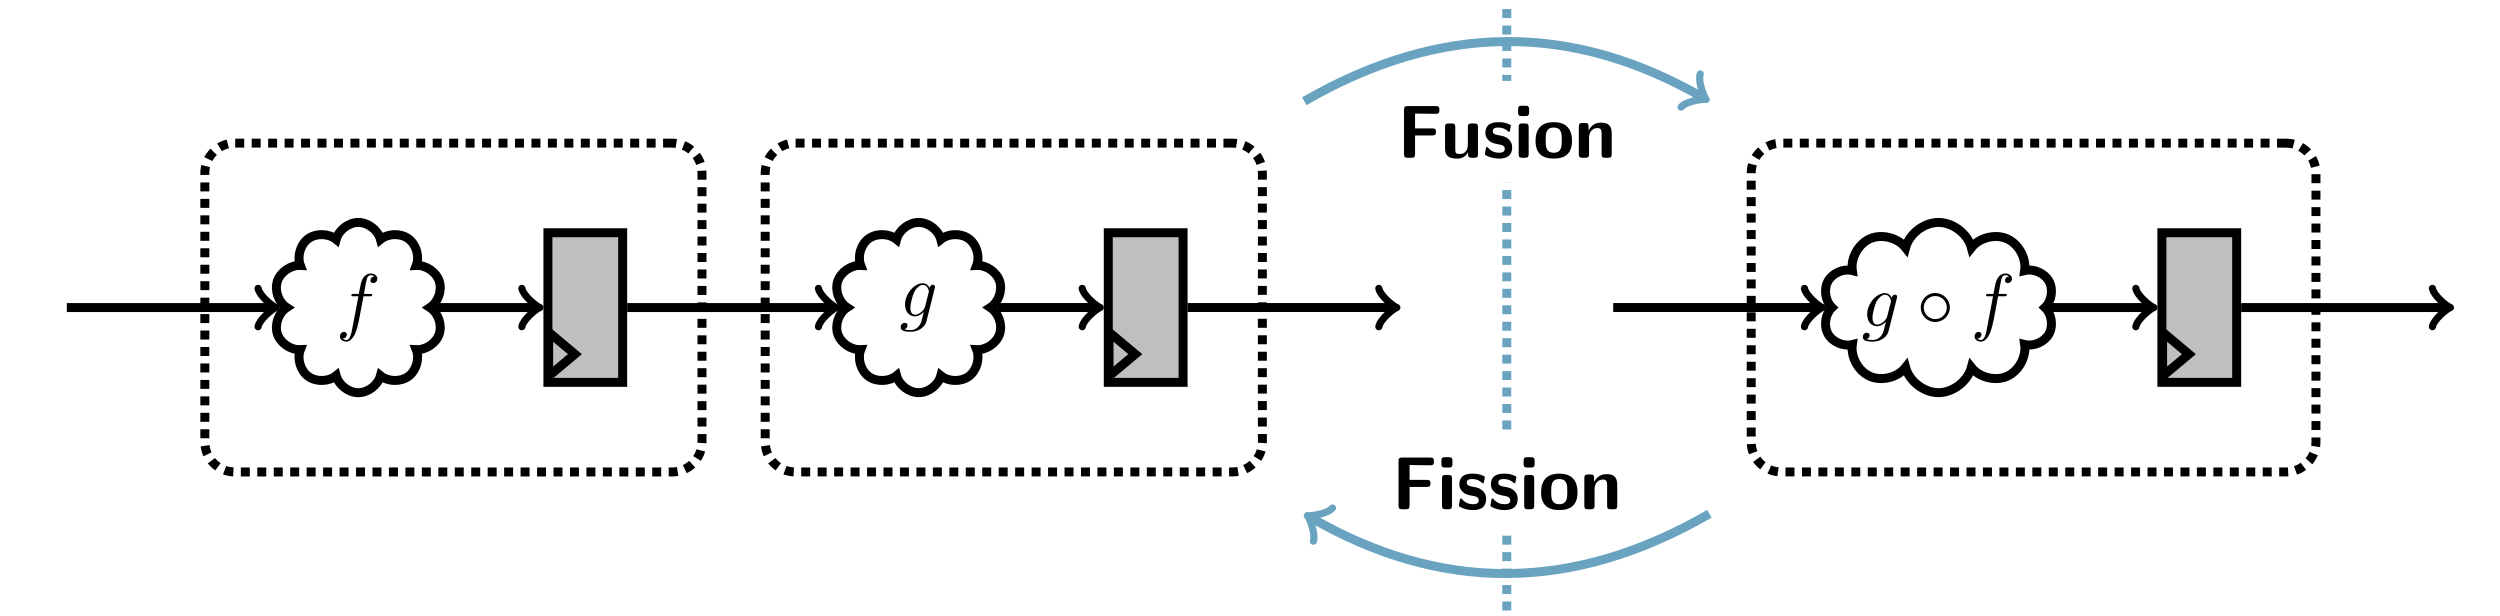
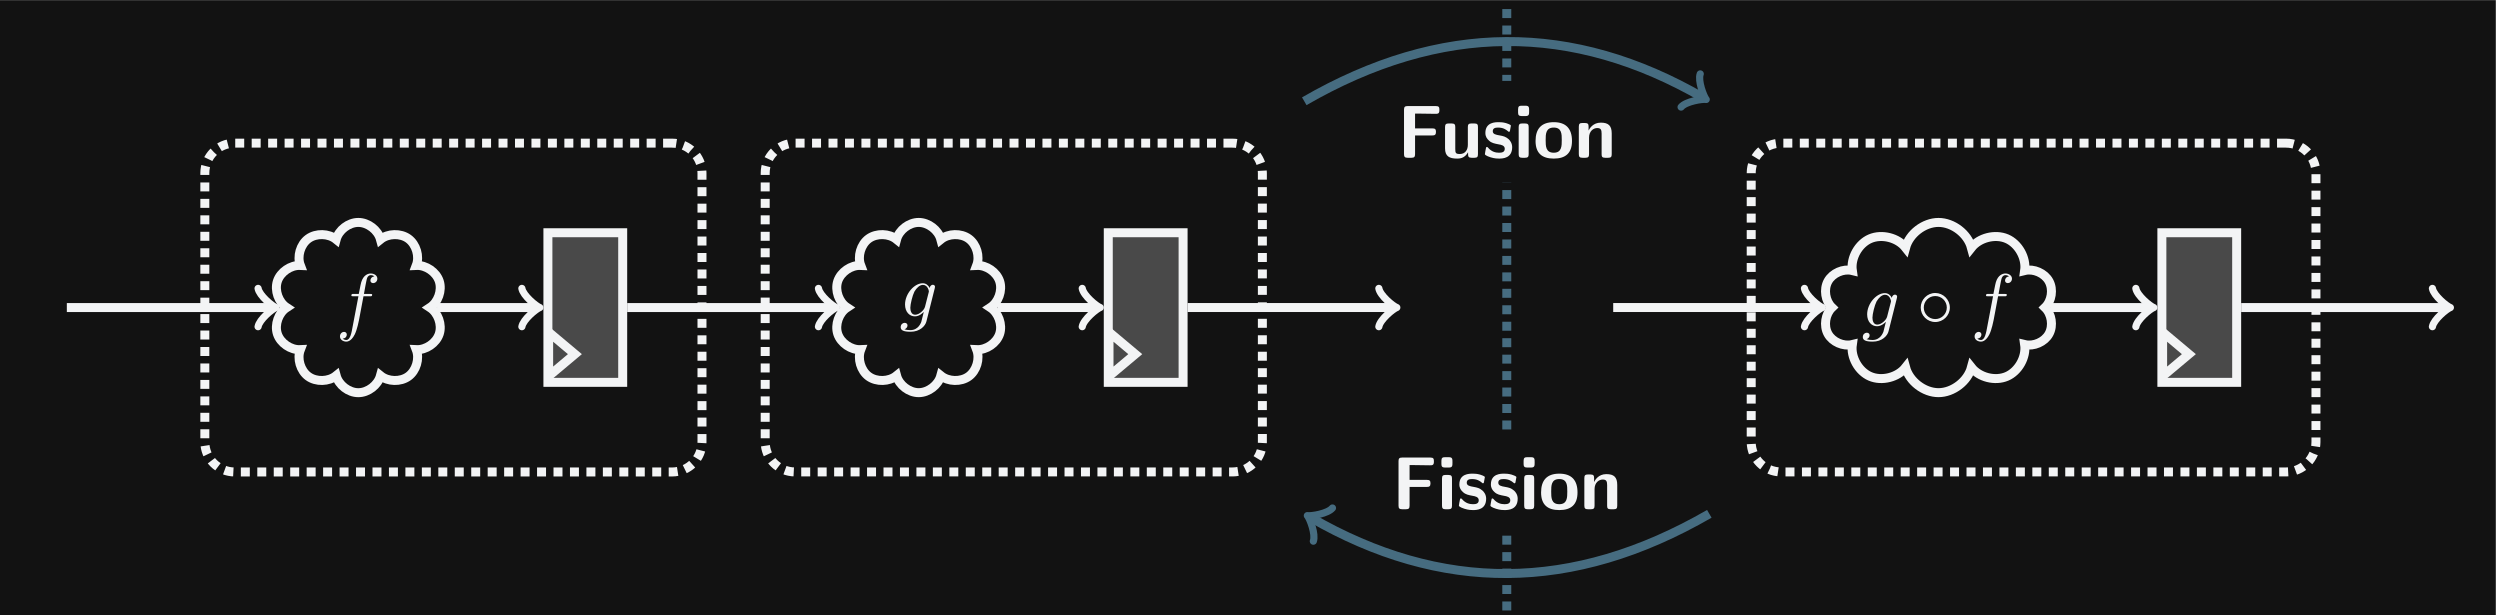
<svg xmlns="http://www.w3.org/2000/svg" xmlns:xlink="http://www.w3.org/1999/xlink" width="332.443pt" height="81.896pt" viewBox="0 0 332.443 81.896">
  <defs>
    <g>
      <g id="glyph-0-0">
        <path d="M 3.656 -3.984 L 4.516 -3.984 C 4.703 -3.984 4.812 -3.984 4.812 -4.188 C 4.812 -4.297 4.703 -4.297 4.531 -4.297 L 3.719 -4.297 L 3.922 -5.422 C 3.969 -5.641 4.094 -6.344 4.156 -6.453 C 4.25 -6.656 4.422 -6.797 4.625 -6.797 C 4.672 -6.797 4.922 -6.797 5.109 -6.625 C 4.672 -6.578 4.578 -6.234 4.578 -6.078 C 4.578 -5.859 4.75 -5.734 4.953 -5.734 C 5.203 -5.734 5.5 -5.953 5.5 -6.328 C 5.5 -6.781 5.031 -7.016 4.625 -7.016 C 4.297 -7.016 3.656 -6.844 3.359 -5.859 C 3.297 -5.641 3.281 -5.547 3.031 -4.297 L 2.344 -4.297 C 2.156 -4.297 2.047 -4.297 2.047 -4.094 C 2.047 -3.984 2.141 -3.984 2.328 -3.984 L 2.984 -3.984 L 2.234 -0.047 C 2.062 0.922 1.891 1.828 1.375 1.828 C 1.328 1.828 1.078 1.828 0.891 1.641 C 1.359 1.609 1.438 1.25 1.438 1.109 C 1.438 0.875 1.266 0.75 1.078 0.75 C 0.812 0.75 0.531 0.969 0.531 1.359 C 0.531 1.797 0.969 2.047 1.375 2.047 C 1.922 2.047 2.312 1.453 2.5 1.078 C 2.812 0.453 3.047 -0.75 3.062 -0.828 Z M 3.656 -3.984 " />
      </g>
      <g id="glyph-0-1">
        <path d="M 4.688 -3.75 C 4.703 -3.812 4.719 -3.859 4.719 -3.938 C 4.719 -4.094 4.594 -4.203 4.422 -4.203 C 4.328 -4.203 4.062 -4.125 4.016 -3.766 C 3.844 -4.141 3.5 -4.406 3.094 -4.406 C 1.953 -4.406 0.734 -3 0.734 -1.578 C 0.734 -0.594 1.328 0 2.047 0 C 2.641 0 3.109 -0.469 3.203 -0.578 L 3.219 -0.562 C 3 0.312 2.891 0.734 2.891 0.75 C 2.844 0.844 2.516 1.828 1.453 1.828 C 1.266 1.828 0.938 1.812 0.656 1.719 C 0.953 1.625 1.062 1.375 1.062 1.203 C 1.062 1.047 0.953 0.859 0.688 0.859 C 0.469 0.859 0.156 1.031 0.156 1.438 C 0.156 1.844 0.516 2.047 1.469 2.047 C 2.719 2.047 3.438 1.266 3.578 0.672 Z M 3.391 -1.281 C 3.328 -1.016 3.109 -0.766 2.891 -0.578 C 2.672 -0.391 2.375 -0.219 2.078 -0.219 C 1.578 -0.219 1.438 -0.734 1.438 -1.141 C 1.438 -1.609 1.719 -2.781 1.984 -3.297 C 2.266 -3.781 2.688 -4.188 3.109 -4.188 C 3.766 -4.188 3.906 -3.375 3.906 -3.328 C 3.906 -3.281 3.875 -3.219 3.875 -3.172 Z M 3.391 -1.281 " />
      </g>
      <g id="glyph-1-0">
        <path d="M 4.422 -2.484 C 4.422 -3.547 3.531 -4.422 2.484 -4.422 C 1.406 -4.422 0.547 -3.531 0.547 -2.484 C 0.547 -1.438 1.406 -0.562 2.484 -0.562 C 3.531 -0.562 4.422 -1.422 4.422 -2.484 Z M 2.484 -0.953 C 1.625 -0.953 0.953 -1.656 0.953 -2.484 C 0.953 -3.328 1.625 -4.016 2.484 -4.016 C 3.312 -4.016 4.016 -3.344 4.016 -2.484 C 4.016 -1.625 3.312 -0.953 2.484 -0.953 Z M 2.484 -0.953 " />
      </g>
      <g id="glyph-2-0">
        <path d="M 2.375 -2.969 L 4.672 -2.969 C 4.984 -2.969 5.156 -3.047 5.156 -3.438 C 5.156 -3.812 5.031 -3.906 4.672 -3.906 L 2.375 -3.906 L 2.375 -5.875 L 2.797 -5.875 C 3.547 -5.875 4.297 -5.844 5.047 -5.844 C 5.391 -5.844 5.609 -5.844 5.609 -6.312 L 5.609 -6.406 C 5.609 -6.719 5.547 -6.875 5.141 -6.875 L 1.391 -6.875 C 1.031 -6.875 0.906 -6.766 0.906 -6.406 L 0.906 -0.484 C 0.906 -0.125 1.016 0 1.391 0 L 1.891 0 C 2.266 0 2.375 -0.125 2.375 -0.484 Z M 2.375 -2.969 " />
      </g>
      <g id="glyph-2-1">
        <path d="M 4.969 -4.078 C 4.969 -4.406 4.906 -4.562 4.5 -4.562 L 4.094 -4.562 C 3.719 -4.562 3.625 -4.422 3.625 -4.078 L 3.625 -1.719 C 3.625 -1.062 3.281 -0.5 2.562 -0.5 C 2.016 -0.5 1.953 -0.641 1.953 -1.172 L 1.953 -4.078 C 1.953 -4.406 1.875 -4.562 1.469 -4.562 L 1.078 -4.562 C 0.719 -4.562 0.594 -4.453 0.594 -4.078 L 0.594 -1.25 C 0.594 -0.188 1.172 0.109 2.203 0.109 C 2.484 0.109 3.188 0.109 3.656 -0.734 L 3.656 -0.484 C 3.656 -0.156 3.719 0 4.125 0 L 4.5 0 C 4.875 0 4.969 -0.125 4.969 -0.484 Z M 4.969 -4.078 " />
      </g>
      <g id="glyph-2-2">
        <path d="M 3.938 -1.406 C 3.938 -1.953 3.641 -2.312 3.469 -2.469 C 3.062 -2.828 2.719 -2.891 2.297 -2.969 C 1.75 -3.062 1.359 -3.141 1.359 -3.531 C 1.359 -3.938 1.688 -4.016 2.062 -4.016 C 2.734 -4.016 3.094 -3.766 3.359 -3.547 C 3.453 -3.453 3.469 -3.453 3.516 -3.453 C 3.609 -3.453 3.641 -3.547 3.641 -3.578 C 3.656 -3.656 3.766 -4.219 3.766 -4.266 C 3.766 -4.422 3.234 -4.562 3.125 -4.609 C 2.734 -4.719 2.406 -4.734 2.156 -4.734 C 1.703 -4.734 0.375 -4.734 0.375 -3.297 C 0.375 -2.812 0.594 -2.516 0.859 -2.281 C 1.203 -1.953 1.594 -1.891 2.156 -1.781 C 2.453 -1.734 2.953 -1.641 2.953 -1.203 C 2.953 -0.734 2.562 -0.672 2.188 -0.672 C 1.734 -0.672 1.188 -0.797 0.719 -1.359 C 0.672 -1.406 0.641 -1.438 0.578 -1.438 C 0.484 -1.438 0.453 -1.344 0.453 -1.281 C 0.422 -1.141 0.312 -0.578 0.312 -0.484 C 0.312 -0.297 1.047 -0.062 1.062 -0.062 C 1.609 0.109 2.016 0.109 2.188 0.109 C 2.688 0.109 3.938 0.062 3.938 -1.406 Z M 3.938 -1.406 " />
      </g>
      <g id="glyph-2-3">
        <path d="M 1.016 -6.922 C 0.703 -6.922 0.531 -6.859 0.531 -6.453 L 0.531 -6 C 0.531 -5.688 0.641 -5.547 1 -5.547 L 1.516 -5.547 C 2 -5.547 2 -5.766 2 -6.234 C 2 -6.703 2 -6.922 1.516 -6.922 Z M 1.938 -4.078 C 1.938 -4.406 1.859 -4.562 1.453 -4.562 L 1.078 -4.562 C 0.734 -4.562 0.609 -4.453 0.609 -4.078 L 0.609 -0.484 C 0.609 -0.125 0.719 0 1.078 0 L 1.453 0 C 1.828 0 1.938 -0.125 1.938 -0.484 Z M 1.938 -4.078 " />
      </g>
      <g id="glyph-2-4">
        <path d="M 5.156 -2.234 C 5.156 -3.875 4.359 -4.734 2.734 -4.734 C 1.078 -4.734 0.312 -3.844 0.312 -2.234 C 0.312 -0.609 1.172 0.109 2.734 0.109 C 4.297 0.109 5.156 -0.609 5.156 -2.234 Z M 2.734 -0.672 C 1.656 -0.672 1.656 -1.562 1.656 -2.359 C 1.656 -3.125 1.656 -4.016 2.734 -4.016 C 3.797 -4.016 3.797 -3.141 3.797 -2.359 C 3.797 -1.578 3.797 -0.672 2.734 -0.672 Z M 2.734 -0.672 " />
      </g>
      <g id="glyph-2-5">
        <path d="M 4.969 -3.234 C 4.969 -4.266 4.531 -4.672 3.516 -4.672 C 2.484 -4.672 2.031 -3.906 1.906 -3.641 L 1.891 -3.641 L 1.891 -4.141 C 1.891 -4.453 1.828 -4.625 1.406 -4.625 L 1.078 -4.625 C 0.719 -4.625 0.594 -4.516 0.594 -4.141 L 0.594 -0.484 C 0.594 -0.125 0.703 0 1.078 0 L 1.469 0 C 1.844 0 1.953 -0.125 1.953 -0.484 L 1.953 -2.672 C 1.953 -3.547 2.531 -3.953 3.047 -3.953 C 3.516 -3.953 3.625 -3.719 3.625 -3.219 L 3.625 -0.484 C 3.625 -0.156 3.688 0 4.094 0 L 4.5 0 C 4.875 0 4.969 -0.125 4.969 -0.484 Z M 4.969 -3.234 " />
      </g>
    </g>
    <clipPath id="clip-0">
      <path clip-rule="nonzero" d="M 0 0.016 L 331.887 0.016 L 331.887 81.777 L 0 81.777 Z M 0 0.016 " />
    </clipPath>
    <clipPath id="clip-1">
      <path clip-rule="nonzero" d="M 156 0.016 L 244 0.016 L 244 31 L 156 31 Z M 156 0.016 " />
    </clipPath>
    <clipPath id="clip-2">
      <path clip-rule="nonzero" d="M 157 51 L 245 51 L 245 81.777 L 157 81.777 Z M 157 51 " />
    </clipPath>
    <clipPath id="clip-3">
      <path clip-rule="nonzero" d="M 199 0.016 L 201 0.016 L 201 81.777 L 199 81.777 Z M 199 0.016 " />
    </clipPath>
  </defs>
  <g clip-path="url(#clip-0)">
-     <path fill-rule="nonzero" fill="rgb(100%, 100%, 100%)" fill-opacity="1" d="M 0 81.777 L 331.887 81.777 L 331.887 0.016 L 0 0.016 Z M 0 81.777 " />
+     <path fill-rule="nonzero" fill="rgb(7.059%, 7.059%, 7.059%)" fill-opacity="1" d="M 0 81.777 L 331.887 81.777 L 331.887 0.016 L 0 0.016 Z M 0 81.777 " />
  </g>
-   <path fill="none" stroke-width="1.196" stroke-linecap="butt" stroke-linejoin="miter" stroke="rgb(0%, 0%, 0%)" stroke-opacity="1" stroke-miterlimit="10" d="M 41.779 9.076 C 41.442 10.325 40.123 11.338 38.828 11.338 C 37.533 11.338 36.215 10.325 35.878 9.076 C 34.872 9.89 33.209 9.933 32.165 9.174 C 31.116 8.415 30.643 6.819 31.108 5.61 C 29.817 5.676 28.444 4.733 28.045 3.505 C 27.646 2.272 28.201 0.703 29.285 -0.001 C 28.201 -0.706 27.646 -2.275 28.045 -3.503 C 28.444 -4.732 29.817 -5.675 31.108 -5.608 C 30.643 -6.817 31.116 -8.414 32.165 -9.173 C 33.209 -9.932 34.872 -9.889 35.878 -9.075 C 36.215 -10.327 37.533 -11.341 38.828 -11.341 C 40.123 -11.341 41.442 -10.327 41.779 -9.075 C 42.784 -9.889 44.447 -9.932 45.492 -9.173 C 46.54 -8.414 47.014 -6.817 46.548 -5.608 C 47.839 -5.675 49.213 -4.732 49.612 -3.503 C 50.011 -2.275 49.455 -0.706 48.372 -0.001 C 49.455 0.703 50.011 2.272 49.612 3.505 C 49.213 4.733 47.839 5.676 46.548 5.61 C 47.014 6.819 46.54 8.411 45.492 9.174 C 44.447 9.933 42.784 9.89 41.779 9.076 Z M 41.779 9.076 " transform="matrix(0.998327, 0, 0, -0.998327, 8.885113, 40.89708)" />
-   <g fill="rgb(0%, 0%, 0%)" fill-opacity="1">
+   <path fill="none" stroke-width="1.196" stroke-linecap="butt" stroke-linejoin="miter" stroke="rgb(95.293%, 95.685%, 96.077%)" stroke-opacity="1" stroke-miterlimit="10" d="M 41.779 9.076 C 41.442 10.325 40.123 11.338 38.828 11.338 C 37.533 11.338 36.215 10.325 35.878 9.076 C 34.872 9.89 33.209 9.933 32.165 9.174 C 31.116 8.415 30.643 6.819 31.108 5.61 C 29.817 5.676 28.444 4.733 28.045 3.505 C 27.646 2.272 28.201 0.703 29.285 -0.001 C 28.201 -0.706 27.646 -2.275 28.045 -3.503 C 28.444 -4.732 29.817 -5.675 31.108 -5.608 C 30.643 -6.817 31.116 -8.414 32.165 -9.173 C 33.209 -9.932 34.872 -9.889 35.878 -9.075 C 36.215 -10.327 37.533 -11.341 38.828 -11.341 C 40.123 -11.341 41.442 -10.327 41.779 -9.075 C 42.784 -9.889 44.447 -9.932 45.492 -9.173 C 46.54 -8.414 47.014 -6.817 46.548 -5.608 C 47.839 -5.675 49.213 -4.732 49.612 -3.503 C 50.011 -2.275 49.455 -0.706 48.372 -0.001 C 49.455 0.703 50.011 2.272 49.612 3.505 C 49.213 4.733 47.839 5.676 46.548 5.61 C 47.014 6.819 46.54 8.411 45.492 9.174 C 44.447 9.933 42.784 9.89 41.779 9.076 Z M 41.779 9.076 " transform="matrix(0.998327, 0, 0, -0.998327, 8.885113, 40.89708)" />
+   <g fill="rgb(95.293%, 95.685%, 96.077%)" fill-opacity="1">
    <use xlink:href="#glyph-0-0" x="44.678" y="43.383" />
  </g>
-   <path fill-rule="nonzero" fill="rgb(75%, 75%, 75%)" fill-opacity="1" stroke-width="1.196" stroke-linecap="butt" stroke-linejoin="miter" stroke="rgb(0%, 0%, 0%)" stroke-opacity="1" stroke-miterlimit="10" d="M 64.081 -9.963 L 74.043 -9.963 L 74.043 9.965 L 64.081 9.965 Z M 64.081 -9.963 " transform="matrix(0.998327, 0, 0, -0.998327, 8.885113, 40.89708)" />
-   <path fill="none" stroke-width="1.196" stroke-linecap="butt" stroke-linejoin="miter" stroke="rgb(0%, 0%, 0%)" stroke-opacity="1" stroke-miterlimit="10" d="M 67.677 -6.207 L 64.179 -3.272 L 64.179 -9.142 Z M 67.677 -6.207 " transform="matrix(0.998327, 0, 0, -0.998327, 8.885113, 40.89708)" />
-   <path fill="none" stroke-width="1.196" stroke-linecap="butt" stroke-linejoin="miter" stroke="rgb(0%, 0%, 0%)" stroke-opacity="1" stroke-miterlimit="10" d="M 116.419 9.076 C 116.086 10.328 114.764 11.338 113.473 11.338 C 112.178 11.338 110.855 10.328 110.522 9.076 C 109.517 9.89 107.854 9.933 106.805 9.174 C 105.761 8.415 105.287 6.819 105.749 5.61 C 104.458 5.676 103.088 4.733 102.685 3.505 C 102.286 2.276 102.842 0.707 103.929 0.003 C 102.842 -0.706 102.286 -2.275 102.685 -3.503 C 103.088 -4.732 104.458 -5.675 105.749 -5.608 C 105.287 -6.817 105.761 -8.414 106.805 -9.173 C 107.854 -9.932 109.517 -9.889 110.522 -9.075 C 110.855 -10.323 112.178 -11.337 113.473 -11.337 C 114.764 -11.337 116.086 -10.323 116.419 -9.075 C 117.425 -9.889 119.088 -9.932 120.136 -9.173 C 121.181 -8.414 121.654 -6.817 121.193 -5.608 C 122.484 -5.675 123.853 -4.732 124.256 -3.503 C 124.655 -2.275 124.1 -0.706 123.016 0.003 C 124.1 0.707 124.655 2.276 124.256 3.505 C 123.853 4.733 122.484 5.676 121.193 5.61 C 121.654 6.819 121.181 8.415 120.136 9.174 C 119.091 9.933 117.425 9.89 116.419 9.076 Z M 116.419 9.076 " transform="matrix(0.998327, 0, 0, -0.998327, 8.885113, 40.89708)" />
-   <g fill="rgb(0%, 0%, 0%)" fill-opacity="1">
+   <path fill-rule="nonzero" fill="rgb(28.529%, 28.529%, 28.529%)" fill-opacity="1" stroke-width="1.196" stroke-linecap="butt" stroke-linejoin="miter" stroke="rgb(95.293%, 95.685%, 96.077%)" stroke-opacity="1" stroke-miterlimit="10" d="M 64.081 -9.963 L 74.043 -9.963 L 74.043 9.965 L 64.081 9.965 Z M 64.081 -9.963 " transform="matrix(0.998327, 0, 0, -0.998327, 8.885113, 40.89708)" />
+   <path fill="none" stroke-width="1.196" stroke-linecap="butt" stroke-linejoin="miter" stroke="rgb(95.293%, 95.685%, 96.077%)" stroke-opacity="1" stroke-miterlimit="10" d="M 67.677 -6.207 L 64.179 -3.272 L 64.179 -9.142 Z M 67.677 -6.207 " transform="matrix(0.998327, 0, 0, -0.998327, 8.885113, 40.89708)" />
+   <path fill="none" stroke-width="1.196" stroke-linecap="butt" stroke-linejoin="miter" stroke="rgb(95.293%, 95.685%, 96.077%)" stroke-opacity="1" stroke-miterlimit="10" d="M 116.419 9.076 C 116.086 10.328 114.764 11.338 113.473 11.338 C 112.178 11.338 110.855 10.328 110.522 9.076 C 109.517 9.89 107.854 9.933 106.805 9.174 C 105.761 8.415 105.287 6.819 105.749 5.61 C 104.458 5.676 103.088 4.733 102.685 3.505 C 102.286 2.276 102.842 0.707 103.929 0.003 C 102.842 -0.706 102.286 -2.275 102.685 -3.503 C 103.088 -4.732 104.458 -5.675 105.749 -5.608 C 105.287 -6.817 105.761 -8.414 106.805 -9.173 C 107.854 -9.932 109.517 -9.889 110.522 -9.075 C 110.855 -10.323 112.178 -11.337 113.473 -11.337 C 114.764 -11.337 116.086 -10.323 116.419 -9.075 C 117.425 -9.889 119.088 -9.932 120.136 -9.173 C 121.181 -8.414 121.654 -6.817 121.193 -5.608 C 122.484 -5.675 123.853 -4.732 124.256 -3.503 C 124.655 -2.275 124.1 -0.706 123.016 0.003 C 124.1 0.707 124.655 2.276 124.256 3.505 C 123.853 4.733 122.484 5.676 121.193 5.61 C 121.654 6.819 121.181 8.415 120.136 9.174 C 119.091 9.933 117.425 9.89 116.419 9.076 Z M 116.419 9.076 " transform="matrix(0.998327, 0, 0, -0.998327, 8.885113, 40.89708)" />
+   <g fill="rgb(95.293%, 95.685%, 96.077%)" fill-opacity="1">
    <use xlink:href="#glyph-0-1" x="119.615" y="42.07" />
  </g>
-   <path fill-rule="nonzero" fill="rgb(75%, 75%, 75%)" fill-opacity="1" stroke-width="1.196" stroke-linecap="butt" stroke-linejoin="miter" stroke="rgb(0%, 0%, 0%)" stroke-opacity="1" stroke-miterlimit="10" d="M 138.722 -9.963 L 148.688 -9.963 L 148.688 9.965 L 138.722 9.965 Z M 138.722 -9.963 " transform="matrix(0.998327, 0, 0, -0.998327, 8.885113, 40.89708)" />
-   <path fill="none" stroke-width="1.196" stroke-linecap="butt" stroke-linejoin="miter" stroke="rgb(0%, 0%, 0%)" stroke-opacity="1" stroke-miterlimit="10" d="M 142.318 -6.207 L 138.82 -3.272 L 138.82 -9.142 Z M 142.318 -6.207 " transform="matrix(0.998327, 0, 0, -0.998327, 8.885113, 40.89708)" />
-   <path fill="none" stroke-width="1.196" stroke-linecap="butt" stroke-linejoin="miter" stroke="rgb(0%, 0%, 0%)" stroke-opacity="1" stroke-dasharray="1.196 0.996" stroke-miterlimit="10" d="M 80.621 21.899 L 22.371 21.899 C 20.168 21.899 18.384 20.114 18.384 17.915 L 18.384 -17.914 C 18.384 -20.117 20.168 -21.901 22.371 -21.901 L 80.621 -21.901 C 82.82 -21.901 84.604 -20.117 84.604 -17.914 L 84.604 17.915 C 84.604 20.114 82.82 21.899 80.621 21.899 Z M 80.621 21.899 " transform="matrix(0.998327, 0, 0, -0.998327, 8.885113, 40.89708)" />
-   <path fill="none" stroke-width="1.196" stroke-linecap="butt" stroke-linejoin="miter" stroke="rgb(0%, 0%, 0%)" stroke-opacity="1" stroke-dasharray="1.196 0.996" stroke-miterlimit="10" d="M 155.261 21.899 L 97.012 21.899 C 94.809 21.899 93.024 20.114 93.024 17.915 L 93.024 -17.914 C 93.024 -20.113 94.809 -21.897 97.012 -21.897 L 155.261 -21.897 C 157.464 -21.897 159.248 -20.113 159.248 -17.914 L 159.248 17.915 C 159.248 20.114 157.464 21.899 155.261 21.899 Z M 155.261 21.899 " transform="matrix(0.998327, 0, 0, -0.998327, 8.885113, 40.89708)" />
-   <path fill="none" stroke-width="1.196" stroke-linecap="butt" stroke-linejoin="miter" stroke="rgb(0%, 0%, 0%)" stroke-opacity="1" stroke-miterlimit="10" d="M 0.002 -0.001 L 27.391 -0.001 " transform="matrix(0.998327, 0, 0, -0.998327, 8.885113, 40.89708)" />
-   <path fill="none" stroke-width="0.956" stroke-linecap="round" stroke-linejoin="round" stroke="rgb(0%, 0%, 0%)" stroke-opacity="1" stroke-miterlimit="10" d="M -1.913 2.55 C -1.752 1.595 0.001 0.159 0.478 -0.001 C 0.001 -0.158 -1.752 -1.594 -1.913 -2.549 " transform="matrix(0.998327, 0, 0, -0.998327, 36.22968, 40.89708)" />
-   <path fill="none" stroke-width="1.196" stroke-linecap="butt" stroke-linejoin="miter" stroke="rgb(0%, 0%, 0%)" stroke-opacity="1" stroke-miterlimit="10" d="M 49.311 -0.001 L 62.528 -0.001 " transform="matrix(0.998327, 0, 0, -0.998327, 8.885113, 40.89708)" />
-   <path fill="none" stroke-width="0.956" stroke-linecap="round" stroke-linejoin="round" stroke="rgb(0%, 0%, 0%)" stroke-opacity="1" stroke-miterlimit="10" d="M -1.913 2.549 C -1.752 1.595 0.001 0.159 0.478 -0.002 C 0.001 -0.158 -1.752 -1.594 -1.913 -2.549 " transform="matrix(0.998327, 0, 0, -0.998327, 71.30803, 40.89665)" />
-   <path fill="none" stroke-width="1.196" stroke-linecap="butt" stroke-linejoin="miter" stroke="rgb(0%, 0%, 0%)" stroke-opacity="1" stroke-miterlimit="10" d="M 74.642 -0.001 L 102.032 -0.001 " transform="matrix(0.998327, 0, 0, -0.998327, 8.885113, 40.89708)" />
-   <path fill="none" stroke-width="0.956" stroke-linecap="round" stroke-linejoin="round" stroke="rgb(0%, 0%, 0%)" stroke-opacity="1" stroke-miterlimit="10" d="M -1.914 2.549 C -1.754 1.595 -0.001 0.159 0.476 -0.002 C -0.001 -0.158 -1.754 -1.594 -1.914 -2.549 " transform="matrix(0.998327, 0, 0, -0.998327, 110.747, 40.89665)" />
-   <path fill="none" stroke-width="1.196" stroke-linecap="butt" stroke-linejoin="miter" stroke="rgb(0%, 0%, 0%)" stroke-opacity="1" stroke-miterlimit="10" d="M 123.951 0.003 L 137.169 0.003 " transform="matrix(0.998327, 0, 0, -0.998327, 8.885113, 40.89708)" />
-   <path fill="none" stroke-width="0.956" stroke-linecap="round" stroke-linejoin="round" stroke="rgb(0%, 0%, 0%)" stroke-opacity="1" stroke-miterlimit="10" d="M -1.915 2.549 C -1.754 1.594 -0.001 0.158 0.48 0.002 C -0.001 -0.159 -1.754 -1.595 -1.915 -2.549 " transform="matrix(0.998327, 0, 0, -0.998327, 145.8254, 40.89619)" />
-   <path fill="none" stroke-width="1.196" stroke-linecap="butt" stroke-linejoin="miter" stroke="rgb(0%, 0%, 0%)" stroke-opacity="1" stroke-miterlimit="10" d="M 149.283 0.003 L 176.676 0.003 " transform="matrix(0.998327, 0, 0, -0.998327, 8.885113, 40.89708)" />
-   <path fill="none" stroke-width="0.956" stroke-linecap="round" stroke-linejoin="round" stroke="rgb(0%, 0%, 0%)" stroke-opacity="1" stroke-miterlimit="10" d="M -1.912 2.549 C -1.752 1.594 0.001 0.158 0.479 0.002 C 0.001 -0.159 -1.752 -1.595 -1.912 -2.549 " transform="matrix(0.998327, 0, 0, -0.998327, 185.2644, 40.89619)" />
-   <path fill="none" stroke-width="1.196" stroke-linecap="butt" stroke-linejoin="miter" stroke="rgb(0%, 0%, 0%)" stroke-opacity="1" stroke-miterlimit="10" d="M 253.692 7.977 C 253.195 9.835 251.23 11.338 249.309 11.338 C 247.384 11.338 245.42 9.835 244.923 7.977 C 243.874 9.307 241.765 9.843 240.208 9.174 C 238.651 8.505 237.587 6.603 237.829 4.929 C 236.632 5.222 235.176 4.584 234.585 3.505 C 233.991 2.425 234.229 0.856 235.121 0.003 C 234.229 -0.854 233.991 -2.423 234.585 -3.503 C 235.176 -4.583 236.632 -5.221 237.829 -4.928 C 237.587 -6.602 238.651 -8.504 240.208 -9.173 C 241.761 -9.842 243.874 -9.306 244.923 -7.976 C 245.42 -9.83 247.384 -11.337 249.309 -11.337 C 251.23 -11.337 253.195 -9.83 253.692 -7.976 C 254.74 -9.306 256.849 -9.842 258.406 -9.173 C 259.964 -8.504 261.028 -6.602 260.785 -4.928 C 261.983 -5.221 263.438 -4.583 264.029 -3.503 C 264.624 -2.423 264.385 -0.854 263.493 0.003 C 264.385 0.856 264.624 2.425 264.029 3.505 C 263.438 4.584 261.983 5.222 260.785 4.929 C 261.028 6.603 259.964 8.505 258.406 9.174 C 256.853 9.843 254.74 9.307 253.692 7.977 Z M 253.692 7.977 " transform="matrix(0.998327, 0, 0, -0.998327, 8.885113, 40.89708)" />
-   <g fill="rgb(0%, 0%, 0%)" fill-opacity="1">
+   <path fill-rule="nonzero" fill="rgb(28.529%, 28.529%, 28.529%)" fill-opacity="1" stroke-width="1.196" stroke-linecap="butt" stroke-linejoin="miter" stroke="rgb(95.293%, 95.685%, 96.077%)" stroke-opacity="1" stroke-miterlimit="10" d="M 138.722 -9.963 L 148.688 -9.963 L 148.688 9.965 L 138.722 9.965 Z M 138.722 -9.963 " transform="matrix(0.998327, 0, 0, -0.998327, 8.885113, 40.89708)" />
+   <path fill="none" stroke-width="1.196" stroke-linecap="butt" stroke-linejoin="miter" stroke="rgb(95.293%, 95.685%, 96.077%)" stroke-opacity="1" stroke-miterlimit="10" d="M 142.318 -6.207 L 138.82 -3.272 L 138.82 -9.142 Z M 142.318 -6.207 " transform="matrix(0.998327, 0, 0, -0.998327, 8.885113, 40.89708)" />
+   <path fill="none" stroke-width="1.196" stroke-linecap="butt" stroke-linejoin="miter" stroke="rgb(95.293%, 95.685%, 96.077%)" stroke-opacity="1" stroke-dasharray="1.196 0.996" stroke-miterlimit="10" d="M 80.621 21.899 L 22.371 21.899 C 20.168 21.899 18.384 20.114 18.384 17.915 L 18.384 -17.914 C 18.384 -20.117 20.168 -21.901 22.371 -21.901 L 80.621 -21.901 C 82.82 -21.901 84.604 -20.117 84.604 -17.914 L 84.604 17.915 C 84.604 20.114 82.82 21.899 80.621 21.899 Z M 80.621 21.899 " transform="matrix(0.998327, 0, 0, -0.998327, 8.885113, 40.89708)" />
+   <path fill="none" stroke-width="1.196" stroke-linecap="butt" stroke-linejoin="miter" stroke="rgb(95.293%, 95.685%, 96.077%)" stroke-opacity="1" stroke-dasharray="1.196 0.996" stroke-miterlimit="10" d="M 155.261 21.899 L 97.012 21.899 C 94.809 21.899 93.024 20.114 93.024 17.915 L 93.024 -17.914 C 93.024 -20.113 94.809 -21.897 97.012 -21.897 L 155.261 -21.897 C 157.464 -21.897 159.248 -20.113 159.248 -17.914 L 159.248 17.915 C 159.248 20.114 157.464 21.899 155.261 21.899 Z M 155.261 21.899 " transform="matrix(0.998327, 0, 0, -0.998327, 8.885113, 40.89708)" />
+   <path fill="none" stroke-width="1.196" stroke-linecap="butt" stroke-linejoin="miter" stroke="rgb(95.293%, 95.685%, 96.077%)" stroke-opacity="1" stroke-miterlimit="10" d="M 0.002 -0.001 L 27.391 -0.001 " transform="matrix(0.998327, 0, 0, -0.998327, 8.885113, 40.89708)" />
+   <path fill="none" stroke-width="0.956" stroke-linecap="round" stroke-linejoin="round" stroke="rgb(95.293%, 95.685%, 96.077%)" stroke-opacity="1" stroke-miterlimit="10" d="M -1.913 2.55 C -1.752 1.595 0.001 0.159 0.478 -0.001 C 0.001 -0.158 -1.752 -1.594 -1.913 -2.549 " transform="matrix(0.998327, 0, 0, -0.998327, 36.22968, 40.89708)" />
+   <path fill="none" stroke-width="1.196" stroke-linecap="butt" stroke-linejoin="miter" stroke="rgb(95.293%, 95.685%, 96.077%)" stroke-opacity="1" stroke-miterlimit="10" d="M 49.311 -0.001 L 62.528 -0.001 " transform="matrix(0.998327, 0, 0, -0.998327, 8.885113, 40.89708)" />
+   <path fill="none" stroke-width="0.956" stroke-linecap="round" stroke-linejoin="round" stroke="rgb(95.293%, 95.685%, 96.077%)" stroke-opacity="1" stroke-miterlimit="10" d="M -1.913 2.549 C -1.752 1.595 0.001 0.159 0.478 -0.002 C 0.001 -0.158 -1.752 -1.594 -1.913 -2.549 " transform="matrix(0.998327, 0, 0, -0.998327, 71.30803, 40.89665)" />
+   <path fill="none" stroke-width="1.196" stroke-linecap="butt" stroke-linejoin="miter" stroke="rgb(95.293%, 95.685%, 96.077%)" stroke-opacity="1" stroke-miterlimit="10" d="M 74.642 -0.001 L 102.032 -0.001 " transform="matrix(0.998327, 0, 0, -0.998327, 8.885113, 40.89708)" />
+   <path fill="none" stroke-width="0.956" stroke-linecap="round" stroke-linejoin="round" stroke="rgb(95.293%, 95.685%, 96.077%)" stroke-opacity="1" stroke-miterlimit="10" d="M -1.914 2.549 C -1.754 1.595 -0.001 0.159 0.476 -0.002 C -0.001 -0.158 -1.754 -1.594 -1.914 -2.549 " transform="matrix(0.998327, 0, 0, -0.998327, 110.747, 40.89665)" />
+   <path fill="none" stroke-width="1.196" stroke-linecap="butt" stroke-linejoin="miter" stroke="rgb(95.293%, 95.685%, 96.077%)" stroke-opacity="1" stroke-miterlimit="10" d="M 123.951 0.003 L 137.169 0.003 " transform="matrix(0.998327, 0, 0, -0.998327, 8.885113, 40.89708)" />
+   <path fill="none" stroke-width="0.956" stroke-linecap="round" stroke-linejoin="round" stroke="rgb(95.293%, 95.685%, 96.077%)" stroke-opacity="1" stroke-miterlimit="10" d="M -1.915 2.549 C -1.754 1.594 -0.001 0.158 0.48 0.002 C -0.001 -0.159 -1.754 -1.595 -1.915 -2.549 " transform="matrix(0.998327, 0, 0, -0.998327, 145.8254, 40.89619)" />
+   <path fill="none" stroke-width="1.196" stroke-linecap="butt" stroke-linejoin="miter" stroke="rgb(95.293%, 95.685%, 96.077%)" stroke-opacity="1" stroke-miterlimit="10" d="M 149.283 0.003 L 176.676 0.003 " transform="matrix(0.998327, 0, 0, -0.998327, 8.885113, 40.89708)" />
+   <path fill="none" stroke-width="0.956" stroke-linecap="round" stroke-linejoin="round" stroke="rgb(95.293%, 95.685%, 96.077%)" stroke-opacity="1" stroke-miterlimit="10" d="M -1.912 2.549 C -1.752 1.594 0.001 0.158 0.479 0.002 C 0.001 -0.159 -1.752 -1.595 -1.912 -2.549 " transform="matrix(0.998327, 0, 0, -0.998327, 185.2644, 40.89619)" />
+   <path fill="none" stroke-width="1.196" stroke-linecap="butt" stroke-linejoin="miter" stroke="rgb(95.293%, 95.685%, 96.077%)" stroke-opacity="1" stroke-miterlimit="10" d="M 253.692 7.977 C 253.195 9.835 251.23 11.338 249.309 11.338 C 247.384 11.338 245.42 9.835 244.923 7.977 C 243.874 9.307 241.765 9.843 240.208 9.174 C 238.651 8.505 237.587 6.603 237.829 4.929 C 236.632 5.222 235.176 4.584 234.585 3.505 C 233.991 2.425 234.229 0.856 235.121 0.003 C 234.229 -0.854 233.991 -2.423 234.585 -3.503 C 235.176 -4.583 236.632 -5.221 237.829 -4.928 C 237.587 -6.602 238.651 -8.504 240.208 -9.173 C 241.761 -9.842 243.874 -9.306 244.923 -7.976 C 245.42 -9.83 247.384 -11.337 249.309 -11.337 C 251.23 -11.337 253.195 -9.83 253.692 -7.976 C 254.74 -9.306 256.849 -9.842 258.406 -9.173 C 259.964 -8.504 261.028 -6.602 260.785 -4.928 C 261.983 -5.221 263.438 -4.583 264.029 -3.503 C 264.624 -2.423 264.385 -0.854 263.493 0.003 C 264.385 0.856 264.624 2.425 264.029 3.505 C 263.438 4.584 261.983 5.222 260.785 4.929 C 261.028 6.603 259.964 8.505 258.406 9.174 C 256.853 9.843 254.74 9.307 253.692 7.977 Z M 253.692 7.977 " transform="matrix(0.998327, 0, 0, -0.998327, 8.885113, 40.89708)" />
+   <g fill="rgb(95.293%, 95.685%, 96.077%)" fill-opacity="1">
    <use xlink:href="#glyph-0-1" x="247.555" y="43.383" />
  </g>
-   <g fill="rgb(0%, 0%, 0%)" fill-opacity="1">
+   <g fill="rgb(95.293%, 95.685%, 96.077%)" fill-opacity="1">
    <use xlink:href="#glyph-1-0" x="254.865" y="43.383" />
  </g>
-   <g fill="rgb(0%, 0%, 0%)" fill-opacity="1">
+   <g fill="rgb(95.293%, 95.685%, 96.077%)" fill-opacity="1">
    <use xlink:href="#glyph-0-0" x="262.046" y="43.383" />
  </g>
-   <path fill-rule="nonzero" fill="rgb(75%, 75%, 75%)" fill-opacity="1" stroke-width="1.196" stroke-linecap="butt" stroke-linejoin="miter" stroke="rgb(0%, 0%, 0%)" stroke-opacity="1" stroke-miterlimit="10" d="M 279.062 -9.963 L 289.024 -9.963 L 289.024 9.965 L 279.062 9.965 Z M 279.062 -9.963 " transform="matrix(0.998327, 0, 0, -0.998327, 8.885113, 40.89708)" />
-   <path fill="none" stroke-width="1.196" stroke-linecap="butt" stroke-linejoin="miter" stroke="rgb(0%, 0%, 0%)" stroke-opacity="1" stroke-miterlimit="10" d="M 282.658 -6.207 L 279.16 -3.272 L 279.16 -9.142 Z M 282.658 -6.207 " transform="matrix(0.998327, 0, 0, -0.998327, 8.885113, 40.89708)" />
-   <path fill="none" stroke-width="1.196" stroke-linecap="butt" stroke-linejoin="miter" stroke="rgb(0%, 0%, 0%)" stroke-opacity="1" stroke-dasharray="1.196 0.996" stroke-miterlimit="10" d="M 295.598 21.899 L 228.348 21.899 C 226.145 21.899 224.361 20.114 224.361 17.915 L 224.361 -17.914 C 224.361 -20.113 226.145 -21.897 228.348 -21.897 L 295.598 -21.897 C 297.801 -21.897 299.585 -20.113 299.585 -17.914 L 299.585 17.915 C 299.585 20.114 297.801 21.899 295.598 21.899 Z M 295.598 21.899 " transform="matrix(0.998327, 0, 0, -0.998327, 8.885113, 40.89708)" />
-   <path fill="none" stroke-width="1.196" stroke-linecap="butt" stroke-linejoin="miter" stroke="rgb(0%, 0%, 0%)" stroke-opacity="1" stroke-miterlimit="10" d="M 205.979 0.003 L 233.369 0.003 " transform="matrix(0.998327, 0, 0, -0.998327, 8.885113, 40.89708)" />
-   <path fill="none" stroke-width="0.956" stroke-linecap="round" stroke-linejoin="round" stroke="rgb(0%, 0%, 0%)" stroke-opacity="1" stroke-miterlimit="10" d="M -1.913 2.549 C -1.753 1.594 0 0.158 0.477 0.002 C 0 -0.159 -1.753 -1.595 -1.913 -2.549 " transform="matrix(0.998327, 0, 0, -0.998327, 241.8632, 40.89619)" />
-   <path fill="none" stroke-width="1.196" stroke-linecap="butt" stroke-linejoin="miter" stroke="rgb(0%, 0%, 0%)" stroke-opacity="1" stroke-miterlimit="10" d="M 264.291 -0.001 L 277.505 -0.001 " transform="matrix(0.998327, 0, 0, -0.998327, 8.885113, 40.89708)" />
-   <path fill="none" stroke-width="0.956" stroke-linecap="round" stroke-linejoin="round" stroke="rgb(0%, 0%, 0%)" stroke-opacity="1" stroke-miterlimit="10" d="M -1.911 2.549 C -1.755 1.595 -0.002 0.159 0.479 -0.002 C -0.002 -0.158 -1.755 -1.594 -1.911 -2.549 " transform="matrix(0.998327, 0, 0, -0.998327, 285.9277, 40.89659)" />
-   <path fill="none" stroke-width="1.196" stroke-linecap="butt" stroke-linejoin="miter" stroke="rgb(0%, 0%, 0%)" stroke-opacity="1" stroke-miterlimit="10" d="M 289.623 -0.001 L 317.012 -0.001 " transform="matrix(0.998327, 0, 0, -0.998327, 8.885113, 40.89708)" />
-   <path fill="none" stroke-width="0.956" stroke-linecap="round" stroke-linejoin="round" stroke="rgb(0%, 0%, 0%)" stroke-opacity="1" stroke-miterlimit="10" d="M -1.913 2.549 C -1.752 1.595 0 0.159 0.478 -0.002 C 0 -0.158 -1.752 -1.594 -1.913 -2.549 " transform="matrix(0.998327, 0, 0, -0.998327, 325.3667, 40.89659)" />
+   <path fill-rule="nonzero" fill="rgb(28.529%, 28.529%, 28.529%)" fill-opacity="1" stroke-width="1.196" stroke-linecap="butt" stroke-linejoin="miter" stroke="rgb(95.293%, 95.685%, 96.077%)" stroke-opacity="1" stroke-miterlimit="10" d="M 279.062 -9.963 L 289.024 -9.963 L 289.024 9.965 L 279.062 9.965 Z M 279.062 -9.963 " transform="matrix(0.998327, 0, 0, -0.998327, 8.885113, 40.89708)" />
+   <path fill="none" stroke-width="1.196" stroke-linecap="butt" stroke-linejoin="miter" stroke="rgb(95.293%, 95.685%, 96.077%)" stroke-opacity="1" stroke-miterlimit="10" d="M 282.658 -6.207 L 279.16 -3.272 L 279.16 -9.142 Z M 282.658 -6.207 " transform="matrix(0.998327, 0, 0, -0.998327, 8.885113, 40.89708)" />
+   <path fill="none" stroke-width="1.196" stroke-linecap="butt" stroke-linejoin="miter" stroke="rgb(95.293%, 95.685%, 96.077%)" stroke-opacity="1" stroke-dasharray="1.196 0.996" stroke-miterlimit="10" d="M 295.598 21.899 L 228.348 21.899 C 226.145 21.899 224.361 20.114 224.361 17.915 L 224.361 -17.914 C 224.361 -20.113 226.145 -21.897 228.348 -21.897 L 295.598 -21.897 C 297.801 -21.897 299.585 -20.113 299.585 -17.914 L 299.585 17.915 C 299.585 20.114 297.801 21.899 295.598 21.899 Z M 295.598 21.899 " transform="matrix(0.998327, 0, 0, -0.998327, 8.885113, 40.89708)" />
+   <path fill="none" stroke-width="1.196" stroke-linecap="butt" stroke-linejoin="miter" stroke="rgb(95.293%, 95.685%, 96.077%)" stroke-opacity="1" stroke-miterlimit="10" d="M 205.979 0.003 L 233.369 0.003 " transform="matrix(0.998327, 0, 0, -0.998327, 8.885113, 40.89708)" />
+   <path fill="none" stroke-width="0.956" stroke-linecap="round" stroke-linejoin="round" stroke="rgb(95.293%, 95.685%, 96.077%)" stroke-opacity="1" stroke-miterlimit="10" d="M -1.913 2.549 C -1.753 1.594 0 0.158 0.477 0.002 C 0 -0.159 -1.753 -1.595 -1.913 -2.549 " transform="matrix(0.998327, 0, 0, -0.998327, 241.8632, 40.89619)" />
+   <path fill="none" stroke-width="1.196" stroke-linecap="butt" stroke-linejoin="miter" stroke="rgb(95.293%, 95.685%, 96.077%)" stroke-opacity="1" stroke-miterlimit="10" d="M 264.291 -0.001 L 277.505 -0.001 " transform="matrix(0.998327, 0, 0, -0.998327, 8.885113, 40.89708)" />
+   <path fill="none" stroke-width="0.956" stroke-linecap="round" stroke-linejoin="round" stroke="rgb(95.293%, 95.685%, 96.077%)" stroke-opacity="1" stroke-miterlimit="10" d="M -1.911 2.549 C -1.755 1.595 -0.002 0.159 0.479 -0.002 C -0.002 -0.158 -1.755 -1.594 -1.911 -2.549 " transform="matrix(0.998327, 0, 0, -0.998327, 285.9277, 40.89659)" />
+   <path fill="none" stroke-width="1.196" stroke-linecap="butt" stroke-linejoin="miter" stroke="rgb(95.293%, 95.685%, 96.077%)" stroke-opacity="1" stroke-miterlimit="10" d="M 289.623 -0.001 L 317.012 -0.001 " transform="matrix(0.998327, 0, 0, -0.998327, 8.885113, 40.89708)" />
+   <path fill="none" stroke-width="0.956" stroke-linecap="round" stroke-linejoin="round" stroke="rgb(95.293%, 95.685%, 96.077%)" stroke-opacity="1" stroke-miterlimit="10" d="M -1.913 2.549 C -1.752 1.595 0 0.159 0.478 -0.002 C 0 -0.158 -1.752 -1.594 -1.913 -2.549 " transform="matrix(0.998327, 0, 0, -0.998327, 325.3667, 40.89659)" />
  <g clip-path="url(#clip-1)">
-     <path fill="none" stroke-width="1.196" stroke-linecap="butt" stroke-linejoin="miter" stroke="rgb(41.249%, 63.747%, 75%)" stroke-opacity="1" stroke-miterlimit="10" d="M 164.828 27.478 C 183.05 38 200.56 38 217.956 27.959 " transform="matrix(0.998327, 0, 0, -0.998327, 8.885113, 40.89708)" />
+     <path fill="none" stroke-width="1.196" stroke-linecap="butt" stroke-linejoin="miter" stroke="rgb(27.499%, 42.496%, 50%)" stroke-opacity="1" stroke-miterlimit="10" d="M 164.828 27.478 C 183.05 38 200.56 38 217.956 27.959 " transform="matrix(0.998327, 0, 0, -0.998327, 8.885113, 40.89708)" />
  </g>
-   <path fill="none" stroke-width="0.956" stroke-linecap="round" stroke-linejoin="round" stroke="rgb(41.249%, 63.747%, 75%)" stroke-opacity="1" stroke-miterlimit="10" d="M -1.913 2.549 C -1.754 1.592 -0 0.16 0.477 -0.002 C -0 -0.161 -1.753 -1.593 -1.913 -2.553 " transform="matrix(0.864561, 0.499144, 0.499144, -0.864561, 226.4752, 12.98621)" />
+   <path fill="none" stroke-width="0.956" stroke-linecap="round" stroke-linejoin="round" stroke="rgb(27.499%, 42.496%, 50%)" stroke-opacity="1" stroke-miterlimit="10" d="M -1.913 2.549 C -1.754 1.592 -0 0.16 0.477 -0.002 C -0 -0.161 -1.753 -1.593 -1.913 -2.553 " transform="matrix(0.864561, 0.499144, 0.499144, -0.864561, 226.4752, 12.98621)" />
  <g clip-path="url(#clip-2)">
-     <path fill="none" stroke-width="1.196" stroke-linecap="butt" stroke-linejoin="miter" stroke="rgb(41.249%, 63.747%, 75%)" stroke-opacity="1" stroke-miterlimit="10" d="M 218.782 -27.477 C 200.56 -37.999 183.05 -37.999 165.654 -27.954 " transform="matrix(0.998327, 0, 0, -0.998327, 8.885113, 40.89708)" />
+     <path fill="none" stroke-width="1.196" stroke-linecap="butt" stroke-linejoin="miter" stroke="rgb(27.499%, 42.496%, 50%)" stroke-opacity="1" stroke-miterlimit="10" d="M 218.782 -27.477 C 200.56 -37.999 183.05 -37.999 165.654 -27.954 " transform="matrix(0.998327, 0, 0, -0.998327, 8.885113, 40.89708)" />
  </g>
-   <path fill="none" stroke-width="0.956" stroke-linecap="round" stroke-linejoin="round" stroke="rgb(41.249%, 63.747%, 75%)" stroke-opacity="1" stroke-miterlimit="10" d="M -1.913 2.549 C -1.754 1.592 -0.001 0.16 0.48 -0 C -0.001 -0.161 -1.754 -1.593 -1.91 -2.551 " transform="matrix(-0.864561, -0.499144, -0.499144, 0.864561, 174.2626, 68.80652)" />
+   <path fill="none" stroke-width="0.956" stroke-linecap="round" stroke-linejoin="round" stroke="rgb(27.499%, 42.496%, 50%)" stroke-opacity="1" stroke-miterlimit="10" d="M -1.913 2.549 C -1.754 1.592 -0.001 0.16 0.48 -0 C -0.001 -0.161 -1.754 -1.593 -1.91 -2.551 " transform="matrix(-0.864561, -0.499144, -0.499144, 0.864561, 174.2626, 68.80652)" />
  <g clip-path="url(#clip-3)">
-     <path fill="none" stroke-width="1.196" stroke-linecap="butt" stroke-linejoin="miter" stroke="rgb(41.249%, 63.747%, 75%)" stroke-opacity="1" stroke-dasharray="1.196 0.996" stroke-miterlimit="10" d="M 191.803 -40.35 L 191.803 40.351 " transform="matrix(0.998327, 0, 0, -0.998327, 8.885113, 40.89708)" />
+     <path fill="none" stroke-width="1.196" stroke-linecap="butt" stroke-linejoin="miter" stroke="rgb(27.499%, 42.496%, 50%)" stroke-opacity="1" stroke-dasharray="1.196 0.996" stroke-miterlimit="10" d="M 191.803 -40.35 L 191.803 40.351 " transform="matrix(0.998327, 0, 0, -0.998327, 8.885113, 40.89708)" />
  </g>
-   <path fill-rule="nonzero" fill="rgb(100%, 100%, 100%)" fill-opacity="1" d="M 182.484 24.297 L 218.254 24.297 L 218.254 10.758 L 182.484 10.758 Z M 182.484 24.297 " />
-   <g fill="rgb(0%, 0%, 0%)" fill-opacity="1">
+   <path fill-rule="nonzero" fill="rgb(7.059%, 7.059%, 7.059%)" fill-opacity="1" d="M 182.484 24.297 L 218.254 24.297 L 218.254 10.758 L 182.484 10.758 Z M 182.484 24.297 " />
+   <g fill="rgb(95.293%, 95.685%, 96.077%)" fill-opacity="1">
    <use xlink:href="#glyph-2-0" x="185.796" y="20.98" />
  </g>
-   <g fill="rgb(0%, 0%, 0%)" fill-opacity="1">
+   <g fill="rgb(95.293%, 95.685%, 96.077%)" fill-opacity="1">
    <use xlink:href="#glyph-2-1" x="191.565" y="20.98" />
    <use xlink:href="#glyph-2-2" x="197.146" y="20.98" />
    <use xlink:href="#glyph-2-3" x="201.34" y="20.98" />
    <use xlink:href="#glyph-2-4" x="203.882" y="20.98" />
    <use xlink:href="#glyph-2-5" x="209.353" y="20.98" />
  </g>
-   <path fill-rule="nonzero" fill="rgb(100%, 100%, 100%)" fill-opacity="1" d="M 181.754 71.035 L 218.984 71.035 L 218.984 57.496 L 181.754 57.496 Z M 181.754 71.035 " />
-   <g fill="rgb(0%, 0%, 0%)" fill-opacity="1">
+   <path fill-rule="nonzero" fill="rgb(7.059%, 7.059%, 7.059%)" fill-opacity="1" d="M 181.754 71.035 L 218.984 71.035 L 218.984 57.496 L 181.754 57.496 Z M 181.754 71.035 " />
+   <g fill="rgb(95.293%, 95.685%, 96.077%)" fill-opacity="1">
    <use xlink:href="#glyph-2-0" x="185.066" y="67.719" />
    <use xlink:href="#glyph-2-3" x="191.144" y="67.719" />
    <use xlink:href="#glyph-2-2" x="193.686" y="67.719" />
    <use xlink:href="#glyph-2-2" x="197.88" y="67.719" />
    <use xlink:href="#glyph-2-3" x="202.074" y="67.719" />
    <use xlink:href="#glyph-2-4" x="204.617" y="67.719" />
    <use xlink:href="#glyph-2-5" x="210.087" y="67.719" />
  </g>
</svg>
